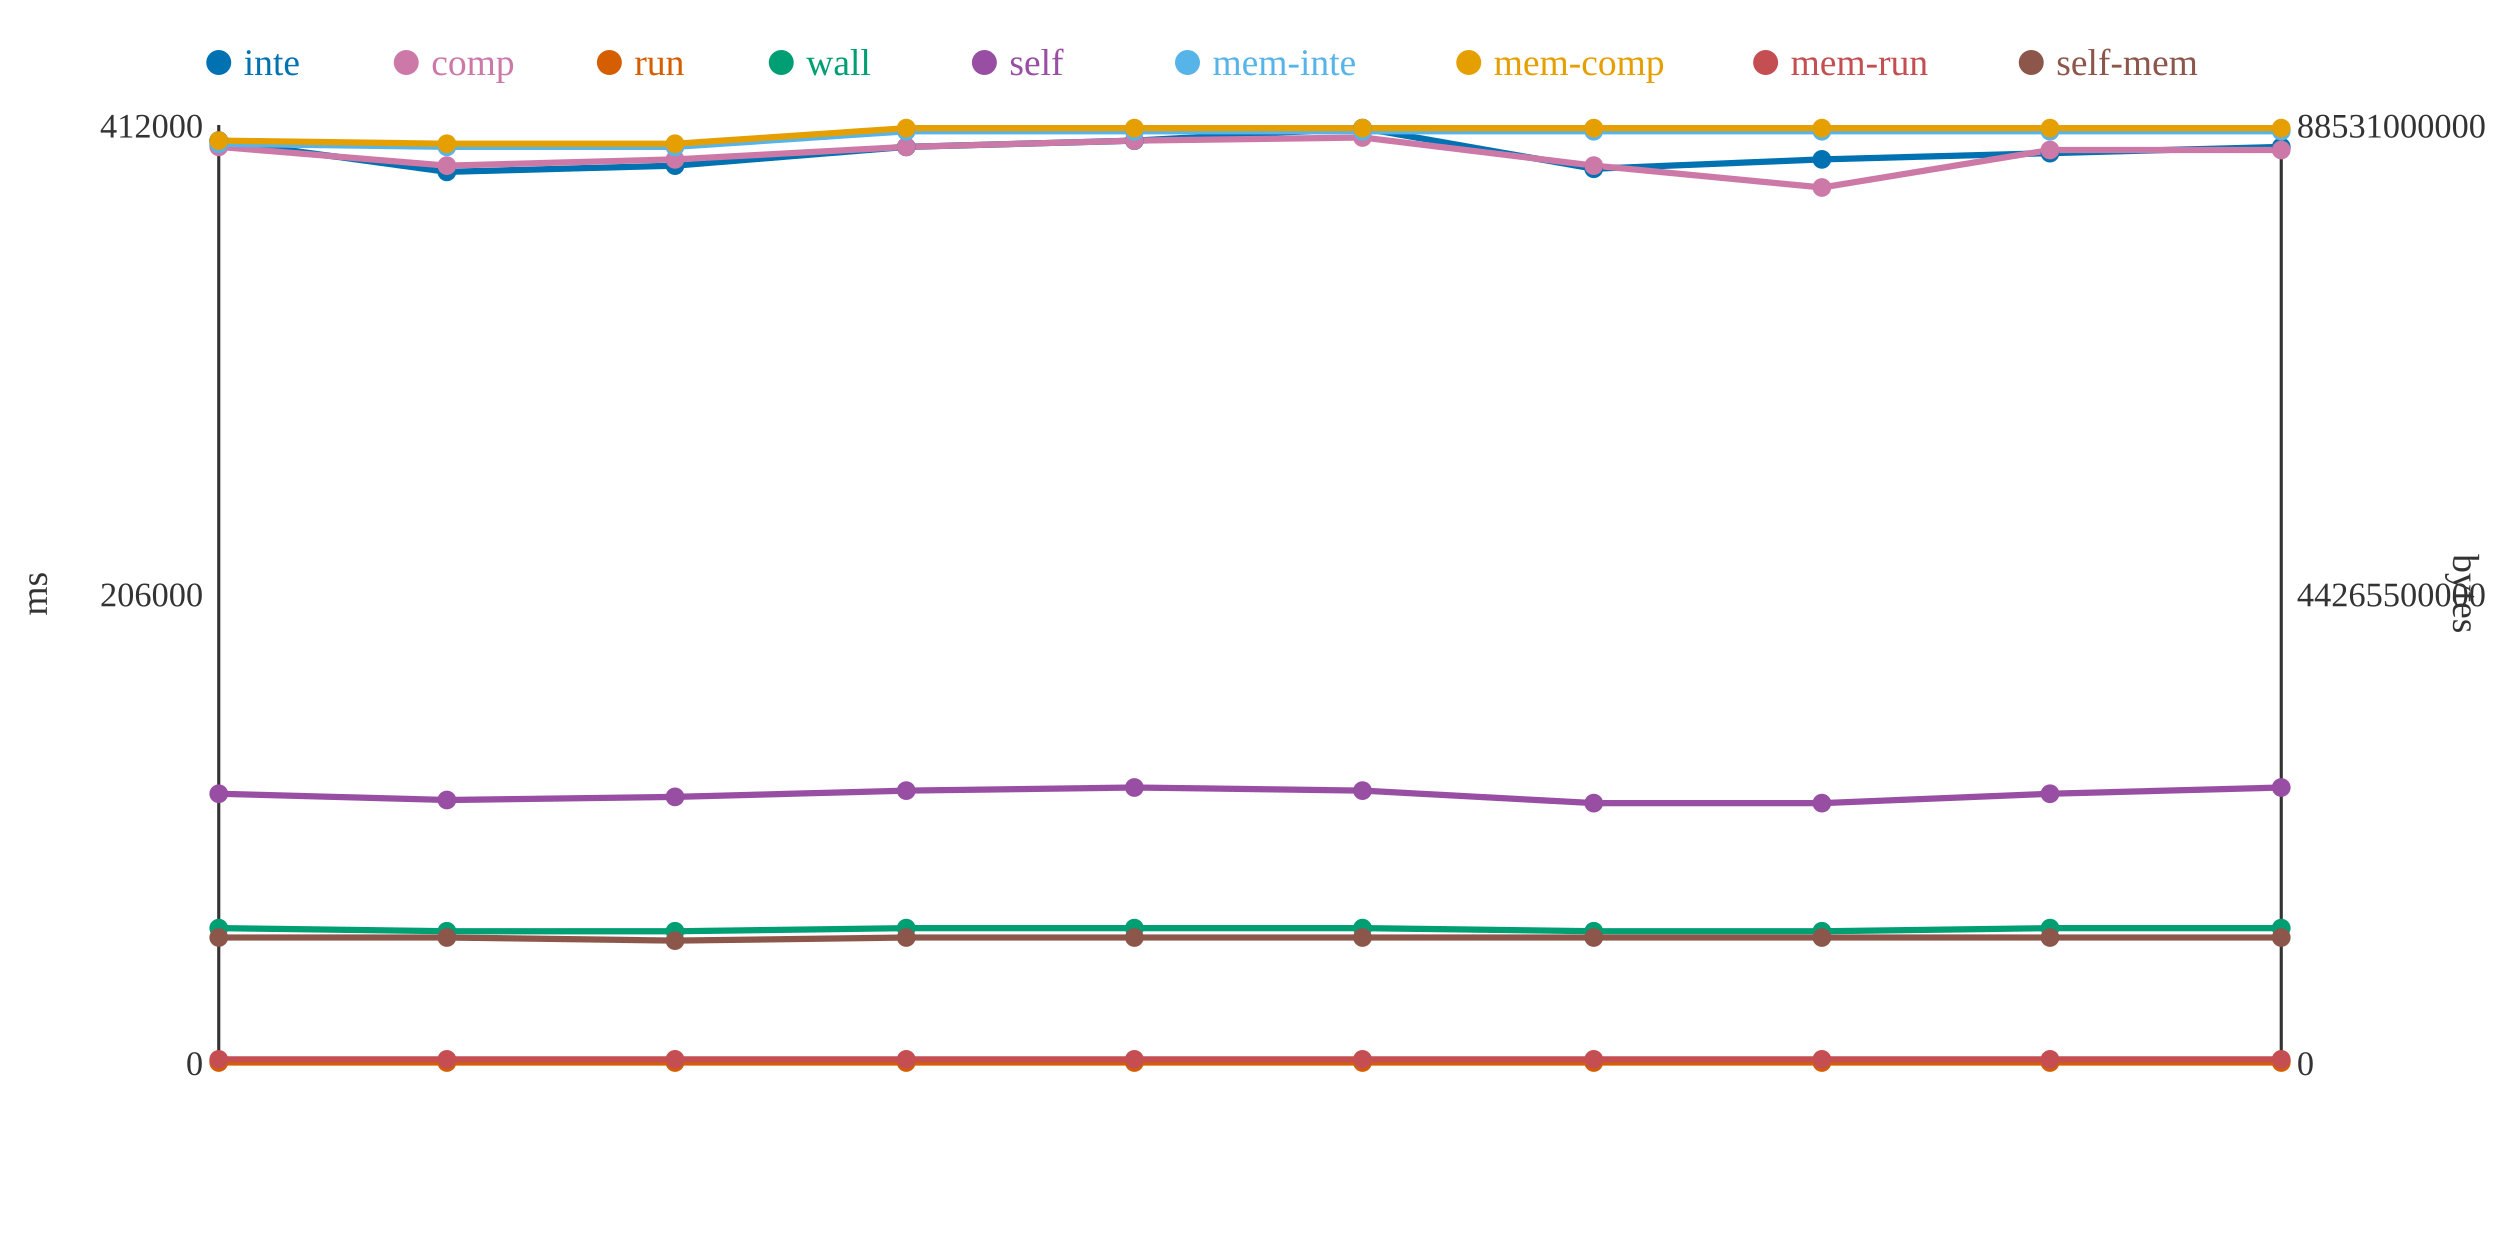
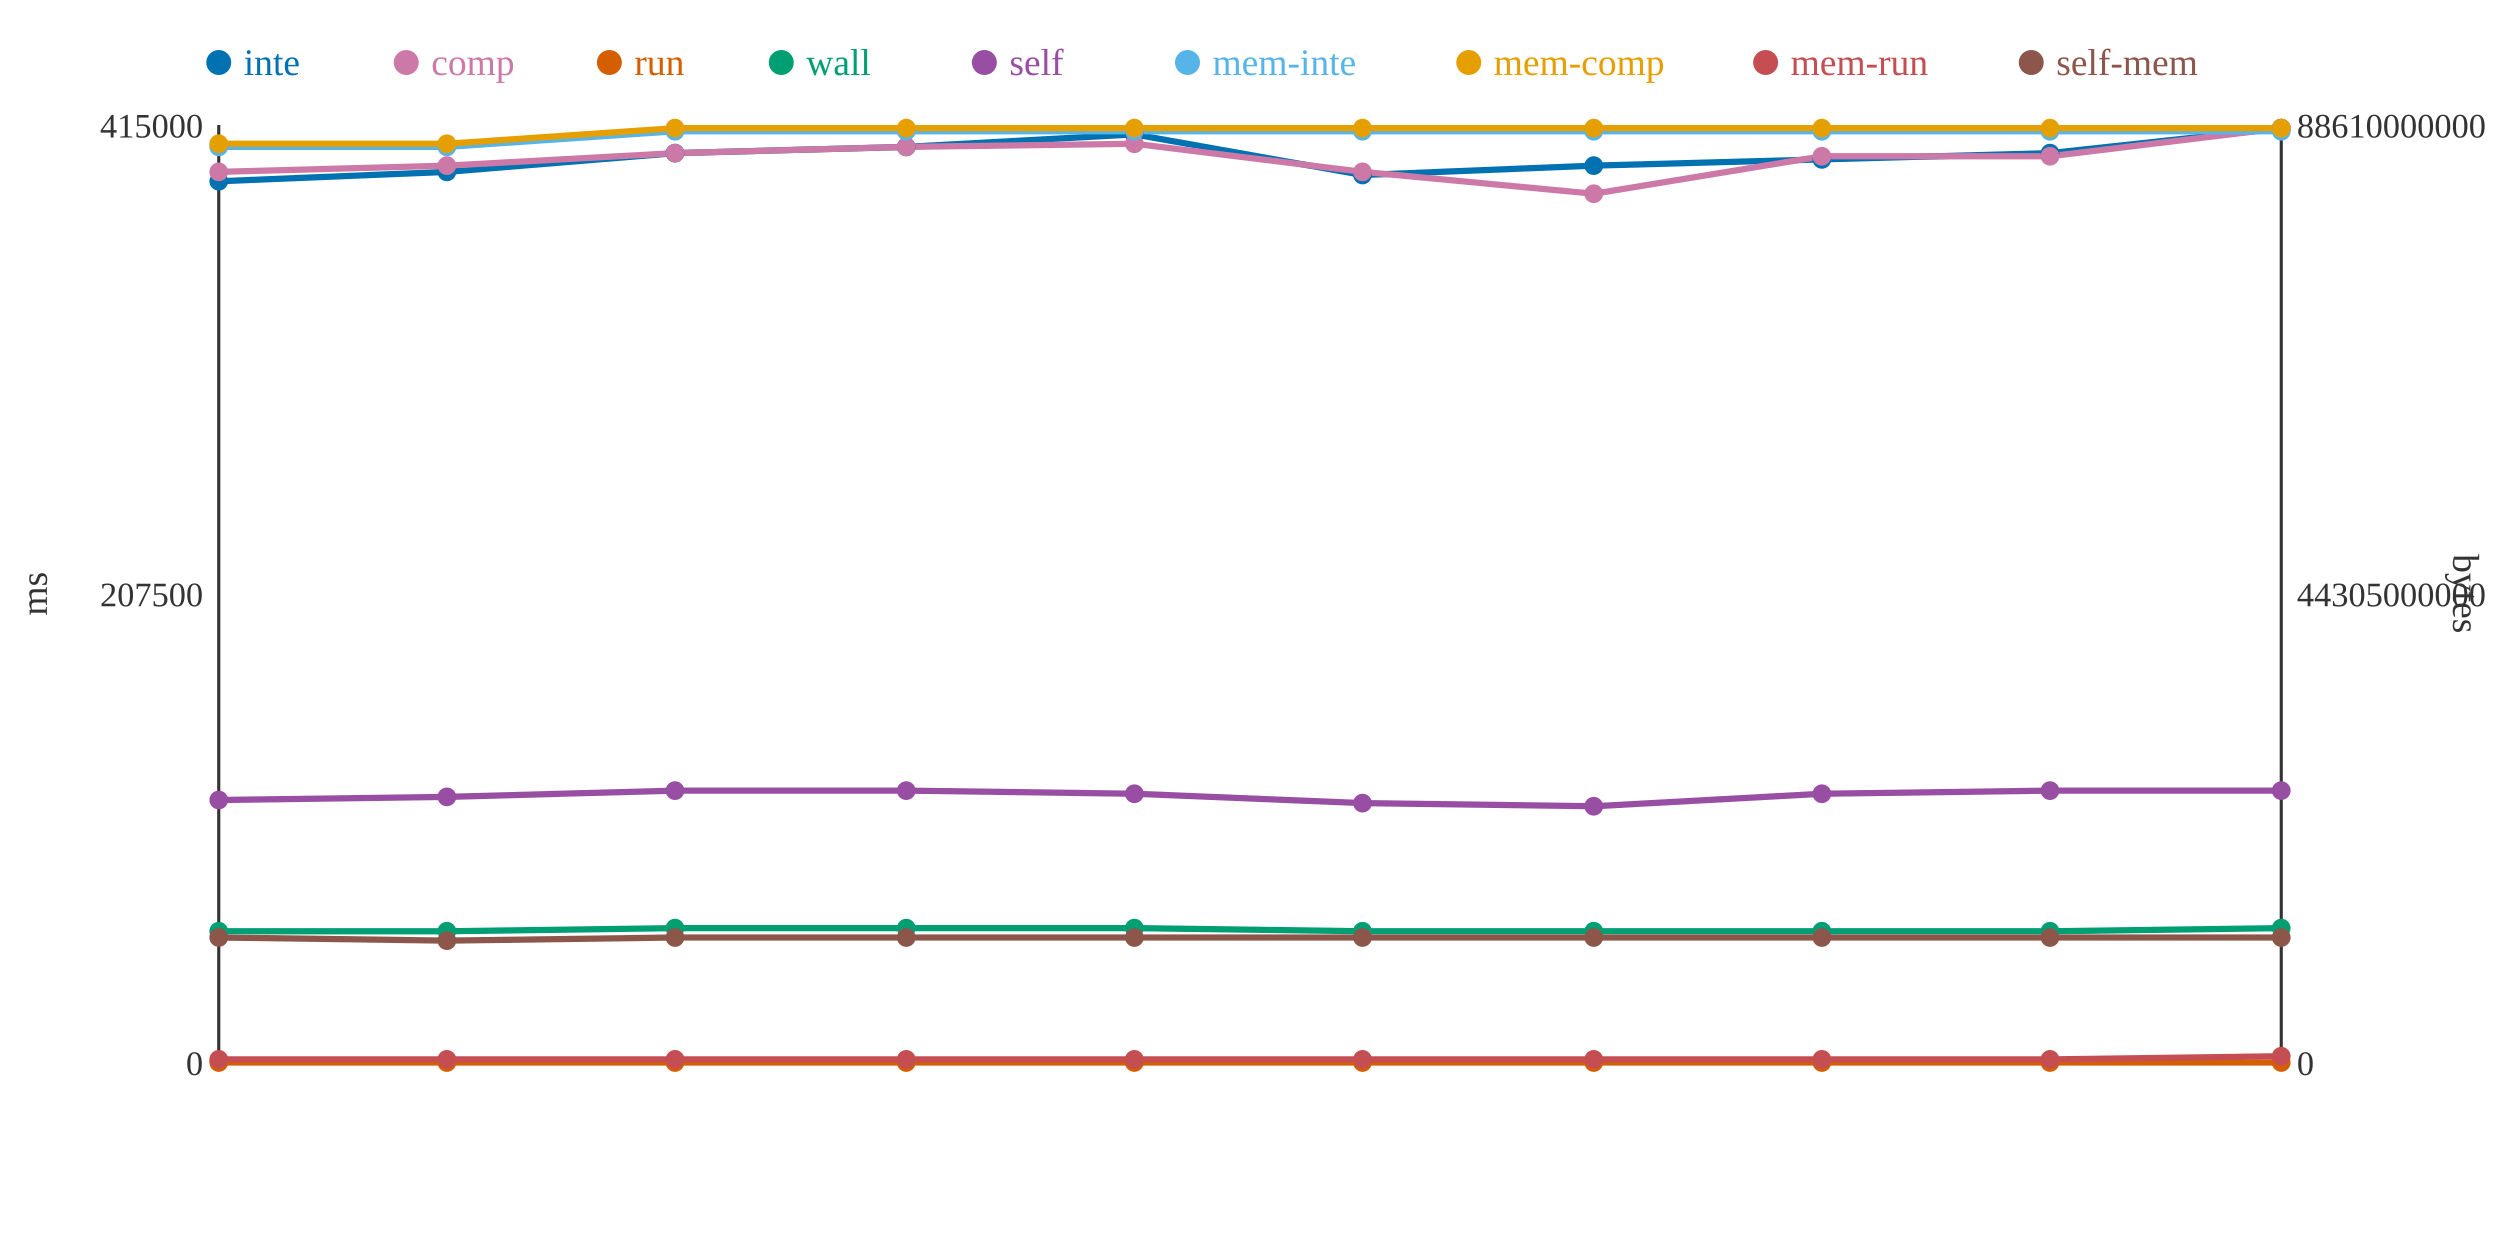
<svg xmlns="http://www.w3.org/2000/svg" width="800" height="400">
  <rect width="800" height="400" fill="white" />
  <line x1="70" y1="40" x2="70" y2="340" stroke="#333" stroke-width="1" />
  <line x1="70" y1="340" x2="730" y2="340" stroke="#333" stroke-width="1" />
  <line x1="730" y1="40" x2="730" y2="340" stroke="#333" stroke-width="1" />
  <text x="65" y="344" text-anchor="end" font-size="11" fill="#333">0</text>
-   <text x="65" y="194" text-anchor="end" font-size="11" fill="#333">206000</text>
-   <text x="65" y="44" text-anchor="end" font-size="11" fill="#333">412000</text>
+   <text x="65" y="194" text-anchor="end" font-size="11" fill="#333">207500</text>
+   <text x="65" y="44" text-anchor="end" font-size="11" fill="#333">415000</text>
  <text x="15" y="190" text-anchor="middle" font-size="12" fill="#333" transform="rotate(-90 15 190)">ms</text>
  <text x="735" y="344" text-anchor="start" font-size="11" fill="#333">0</text>
-   <text x="735" y="194" text-anchor="start" font-size="11" fill="#333">44265500000</text>
-   <text x="735" y="44" text-anchor="start" font-size="11" fill="#333">88531000000</text>
+   <text x="735" y="194" text-anchor="start" font-size="11" fill="#333">44305000000</text>
+   <text x="735" y="44" text-anchor="start" font-size="11" fill="#333">88610000000</text>
  <text x="785" y="190" text-anchor="middle" font-size="12" fill="#333" transform="rotate(90 785 190)">bytes</text>
-   <polyline points="70,45 143,55 216,53 290,47 363,45 436,41 510,54 583,51 656,49 730,47" fill="none" stroke="#0072B2" stroke-width="2" />
-   <polyline points="70,47 143,53 216,51 290,47 363,45 436,44 510,53 583,60 656,48 730,48" fill="none" stroke="#CC79A7" stroke-width="2" />
+   <polyline points="70,58 143,55 216,49 290,47 363,43 436,56 510,53 583,51 656,49 730,41" fill="none" stroke="#0072B2" stroke-width="2" />
+   <polyline points="70,55 143,53 216,49 290,47 363,46 436,55 510,62 583,50 656,50 730,41" fill="none" stroke="#CC79A7" stroke-width="2" />
  <polyline points="70,340 143,340 216,340 290,340 363,340 436,340 510,340 583,340 656,340 730,340" fill="none" stroke="#D55E00" stroke-width="2" />
-   <polyline points="70,297 143,298 216,298 290,297 363,297 436,297 510,298 583,298 656,297 730,297" fill="none" stroke="#009E73" stroke-width="2" />
-   <polyline points="70,254 143,256 216,255 290,253 363,252 436,253 510,257 583,257 656,254 730,252" fill="none" stroke="#984EA3" stroke-width="2" />
-   <polyline points="70,46 143,47 216,47 290,42 363,42 436,42 510,42 583,42 656,42 730,42" fill="none" stroke="#56B4E9" stroke-width="2" />
-   <polyline points="70,45 143,46 216,46 290,41 363,41 436,41 510,41 583,41 656,41 730,41" fill="none" stroke="#E69F00" stroke-width="2" />
-   <polyline points="70,339 143,339 216,339 290,339 363,339 436,339 510,339 583,339 656,339 730,339" fill="none" stroke="#C44E52" stroke-width="2" />
-   <polyline points="70,300 143,300 216,301 290,300 363,300 436,300 510,300 583,300 656,300 730,300" fill="none" stroke="#8C564B" stroke-width="2" />
-   <circle cx="70" cy="45" r="3" fill="#0072B2" />
-   <circle cx="70" cy="47" r="3" fill="#CC79A7" />
+   <polyline points="70,298 143,298 216,297 290,297 363,297 436,298 510,298 583,298 656,298 730,297" fill="none" stroke="#009E73" stroke-width="2" />
+   <polyline points="70,256 143,255 216,253 290,253 363,254 436,257 510,258 583,254 656,253 730,253" fill="none" stroke="#984EA3" stroke-width="2" />
+   <polyline points="70,47 143,47 216,42 290,42 363,42 436,42 510,42 583,42 656,42 730,42" fill="none" stroke="#56B4E9" stroke-width="2" />
+   <polyline points="70,46 143,46 216,41 290,41 363,41 436,41 510,41 583,41 656,41 730,41" fill="none" stroke="#E69F00" stroke-width="2" />
+   <polyline points="70,339 143,339 216,339 290,339 363,339 436,339 510,339 583,339 656,339 730,338" fill="none" stroke="#C44E52" stroke-width="2" />
+   <polyline points="70,300 143,301 216,300 290,300 363,300 436,300 510,300 583,300 656,300 730,300" fill="none" stroke="#8C564B" stroke-width="2" />
+   <circle cx="70" cy="58" r="3" fill="#0072B2" />
+   <circle cx="70" cy="55" r="3" fill="#CC79A7" />
  <circle cx="70" cy="340" r="3" fill="#D55E00" />
-   <circle cx="70" cy="297" r="3" fill="#009E73" />
-   <circle cx="70" cy="254" r="3" fill="#984EA3" />
-   <circle cx="70" cy="46" r="3" fill="#56B4E9" />
-   <circle cx="70" cy="45" r="3" fill="#E69F00" />
+   <circle cx="70" cy="298" r="3" fill="#009E73" />
+   <circle cx="70" cy="256" r="3" fill="#984EA3" />
+   <circle cx="70" cy="47" r="3" fill="#56B4E9" />
+   <circle cx="70" cy="46" r="3" fill="#E69F00" />
  <circle cx="70" cy="339" r="3" fill="#C44E52" />
  <circle cx="70" cy="300" r="3" fill="#8C564B" />
  <circle cx="143" cy="55" r="3" fill="#0072B2" />
  <circle cx="143" cy="53" r="3" fill="#CC79A7" />
  <circle cx="143" cy="340" r="3" fill="#D55E00" />
  <circle cx="143" cy="298" r="3" fill="#009E73" />
-   <circle cx="143" cy="256" r="3" fill="#984EA3" />
+   <circle cx="143" cy="255" r="3" fill="#984EA3" />
  <circle cx="143" cy="47" r="3" fill="#56B4E9" />
  <circle cx="143" cy="46" r="3" fill="#E69F00" />
  <circle cx="143" cy="339" r="3" fill="#C44E52" />
-   <circle cx="143" cy="300" r="3" fill="#8C564B" />
-   <circle cx="216" cy="53" r="3" fill="#0072B2" />
-   <circle cx="216" cy="51" r="3" fill="#CC79A7" />
+   <circle cx="143" cy="301" r="3" fill="#8C564B" />
+   <circle cx="216" cy="49" r="3" fill="#0072B2" />
+   <circle cx="216" cy="49" r="3" fill="#CC79A7" />
  <circle cx="216" cy="340" r="3" fill="#D55E00" />
-   <circle cx="216" cy="298" r="3" fill="#009E73" />
-   <circle cx="216" cy="255" r="3" fill="#984EA3" />
-   <circle cx="216" cy="47" r="3" fill="#56B4E9" />
-   <circle cx="216" cy="46" r="3" fill="#E69F00" />
+   <circle cx="216" cy="297" r="3" fill="#009E73" />
+   <circle cx="216" cy="253" r="3" fill="#984EA3" />
+   <circle cx="216" cy="42" r="3" fill="#56B4E9" />
+   <circle cx="216" cy="41" r="3" fill="#E69F00" />
  <circle cx="216" cy="339" r="3" fill="#C44E52" />
-   <circle cx="216" cy="301" r="3" fill="#8C564B" />
+   <circle cx="216" cy="300" r="3" fill="#8C564B" />
  <circle cx="290" cy="47" r="3" fill="#0072B2" />
  <circle cx="290" cy="47" r="3" fill="#CC79A7" />
  <circle cx="290" cy="340" r="3" fill="#D55E00" />
  <circle cx="290" cy="297" r="3" fill="#009E73" />
  <circle cx="290" cy="253" r="3" fill="#984EA3" />
  <circle cx="290" cy="42" r="3" fill="#56B4E9" />
  <circle cx="290" cy="41" r="3" fill="#E69F00" />
  <circle cx="290" cy="339" r="3" fill="#C44E52" />
  <circle cx="290" cy="300" r="3" fill="#8C564B" />
-   <circle cx="363" cy="45" r="3" fill="#0072B2" />
-   <circle cx="363" cy="45" r="3" fill="#CC79A7" />
+   <circle cx="363" cy="43" r="3" fill="#0072B2" />
+   <circle cx="363" cy="46" r="3" fill="#CC79A7" />
  <circle cx="363" cy="340" r="3" fill="#D55E00" />
  <circle cx="363" cy="297" r="3" fill="#009E73" />
-   <circle cx="363" cy="252" r="3" fill="#984EA3" />
+   <circle cx="363" cy="254" r="3" fill="#984EA3" />
  <circle cx="363" cy="42" r="3" fill="#56B4E9" />
  <circle cx="363" cy="41" r="3" fill="#E69F00" />
  <circle cx="363" cy="339" r="3" fill="#C44E52" />
  <circle cx="363" cy="300" r="3" fill="#8C564B" />
-   <circle cx="436" cy="41" r="3" fill="#0072B2" />
-   <circle cx="436" cy="44" r="3" fill="#CC79A7" />
+   <circle cx="436" cy="56" r="3" fill="#0072B2" />
+   <circle cx="436" cy="55" r="3" fill="#CC79A7" />
  <circle cx="436" cy="340" r="3" fill="#D55E00" />
-   <circle cx="436" cy="297" r="3" fill="#009E73" />
-   <circle cx="436" cy="253" r="3" fill="#984EA3" />
+   <circle cx="436" cy="298" r="3" fill="#009E73" />
+   <circle cx="436" cy="257" r="3" fill="#984EA3" />
  <circle cx="436" cy="42" r="3" fill="#56B4E9" />
  <circle cx="436" cy="41" r="3" fill="#E69F00" />
  <circle cx="436" cy="339" r="3" fill="#C44E52" />
  <circle cx="436" cy="300" r="3" fill="#8C564B" />
-   <circle cx="510" cy="54" r="3" fill="#0072B2" />
-   <circle cx="510" cy="53" r="3" fill="#CC79A7" />
+   <circle cx="510" cy="53" r="3" fill="#0072B2" />
+   <circle cx="510" cy="62" r="3" fill="#CC79A7" />
  <circle cx="510" cy="340" r="3" fill="#D55E00" />
  <circle cx="510" cy="298" r="3" fill="#009E73" />
-   <circle cx="510" cy="257" r="3" fill="#984EA3" />
+   <circle cx="510" cy="258" r="3" fill="#984EA3" />
  <circle cx="510" cy="42" r="3" fill="#56B4E9" />
  <circle cx="510" cy="41" r="3" fill="#E69F00" />
  <circle cx="510" cy="339" r="3" fill="#C44E52" />
  <circle cx="510" cy="300" r="3" fill="#8C564B" />
  <circle cx="583" cy="51" r="3" fill="#0072B2" />
-   <circle cx="583" cy="60" r="3" fill="#CC79A7" />
+   <circle cx="583" cy="50" r="3" fill="#CC79A7" />
  <circle cx="583" cy="340" r="3" fill="#D55E00" />
  <circle cx="583" cy="298" r="3" fill="#009E73" />
-   <circle cx="583" cy="257" r="3" fill="#984EA3" />
+   <circle cx="583" cy="254" r="3" fill="#984EA3" />
  <circle cx="583" cy="42" r="3" fill="#56B4E9" />
  <circle cx="583" cy="41" r="3" fill="#E69F00" />
  <circle cx="583" cy="339" r="3" fill="#C44E52" />
  <circle cx="583" cy="300" r="3" fill="#8C564B" />
  <circle cx="656" cy="49" r="3" fill="#0072B2" />
-   <circle cx="656" cy="48" r="3" fill="#CC79A7" />
+   <circle cx="656" cy="50" r="3" fill="#CC79A7" />
  <circle cx="656" cy="340" r="3" fill="#D55E00" />
-   <circle cx="656" cy="297" r="3" fill="#009E73" />
-   <circle cx="656" cy="254" r="3" fill="#984EA3" />
+   <circle cx="656" cy="298" r="3" fill="#009E73" />
+   <circle cx="656" cy="253" r="3" fill="#984EA3" />
  <circle cx="656" cy="42" r="3" fill="#56B4E9" />
  <circle cx="656" cy="41" r="3" fill="#E69F00" />
  <circle cx="656" cy="339" r="3" fill="#C44E52" />
  <circle cx="656" cy="300" r="3" fill="#8C564B" />
-   <circle cx="730" cy="47" r="3" fill="#0072B2" />
-   <circle cx="730" cy="48" r="3" fill="#CC79A7" />
+   <circle cx="730" cy="41" r="3" fill="#0072B2" />
+   <circle cx="730" cy="41" r="3" fill="#CC79A7" />
  <circle cx="730" cy="340" r="3" fill="#D55E00" />
  <circle cx="730" cy="297" r="3" fill="#009E73" />
-   <circle cx="730" cy="252" r="3" fill="#984EA3" />
+   <circle cx="730" cy="253" r="3" fill="#984EA3" />
  <circle cx="730" cy="42" r="3" fill="#56B4E9" />
  <circle cx="730" cy="41" r="3" fill="#E69F00" />
-   <circle cx="730" cy="339" r="3" fill="#C44E52" />
+   <circle cx="730" cy="338" r="3" fill="#C44E52" />
  <circle cx="730" cy="300" r="3" fill="#8C564B" />
  <circle cx="70" cy="20" r="4" fill="#0072B2" />
  <text x="78" y="24" text-anchor="start" font-size="12" fill="#0072B2">inte</text>
  <circle cx="130" cy="20" r="4" fill="#CC79A7" />
  <text x="138" y="24" text-anchor="start" font-size="12" fill="#CC79A7">comp</text>
  <circle cx="195" cy="20" r="4" fill="#D55E00" />
  <text x="203" y="24" text-anchor="start" font-size="12" fill="#D55E00">run</text>
  <circle cx="250" cy="20" r="4" fill="#009E73" />
  <text x="258" y="24" text-anchor="start" font-size="12" fill="#009E73">wall</text>
  <circle cx="315" cy="20" r="4" fill="#984EA3" />
  <text x="323" y="24" text-anchor="start" font-size="12" fill="#984EA3">self</text>
  <circle cx="380" cy="20" r="4" fill="#56B4E9" />
  <text x="388" y="24" text-anchor="start" font-size="12" fill="#56B4E9">mem-inte</text>
  <circle cx="470" cy="20" r="4" fill="#E69F00" />
  <text x="478" y="24" text-anchor="start" font-size="12" fill="#E69F00">mem-comp</text>
  <circle cx="565" cy="20" r="4" fill="#C44E52" />
  <text x="573" y="24" text-anchor="start" font-size="12" fill="#C44E52">mem-run</text>
  <circle cx="650" cy="20" r="4" fill="#8C564B" />
  <text x="658" y="24" text-anchor="start" font-size="12" fill="#8C564B">self-mem</text>
</svg>
